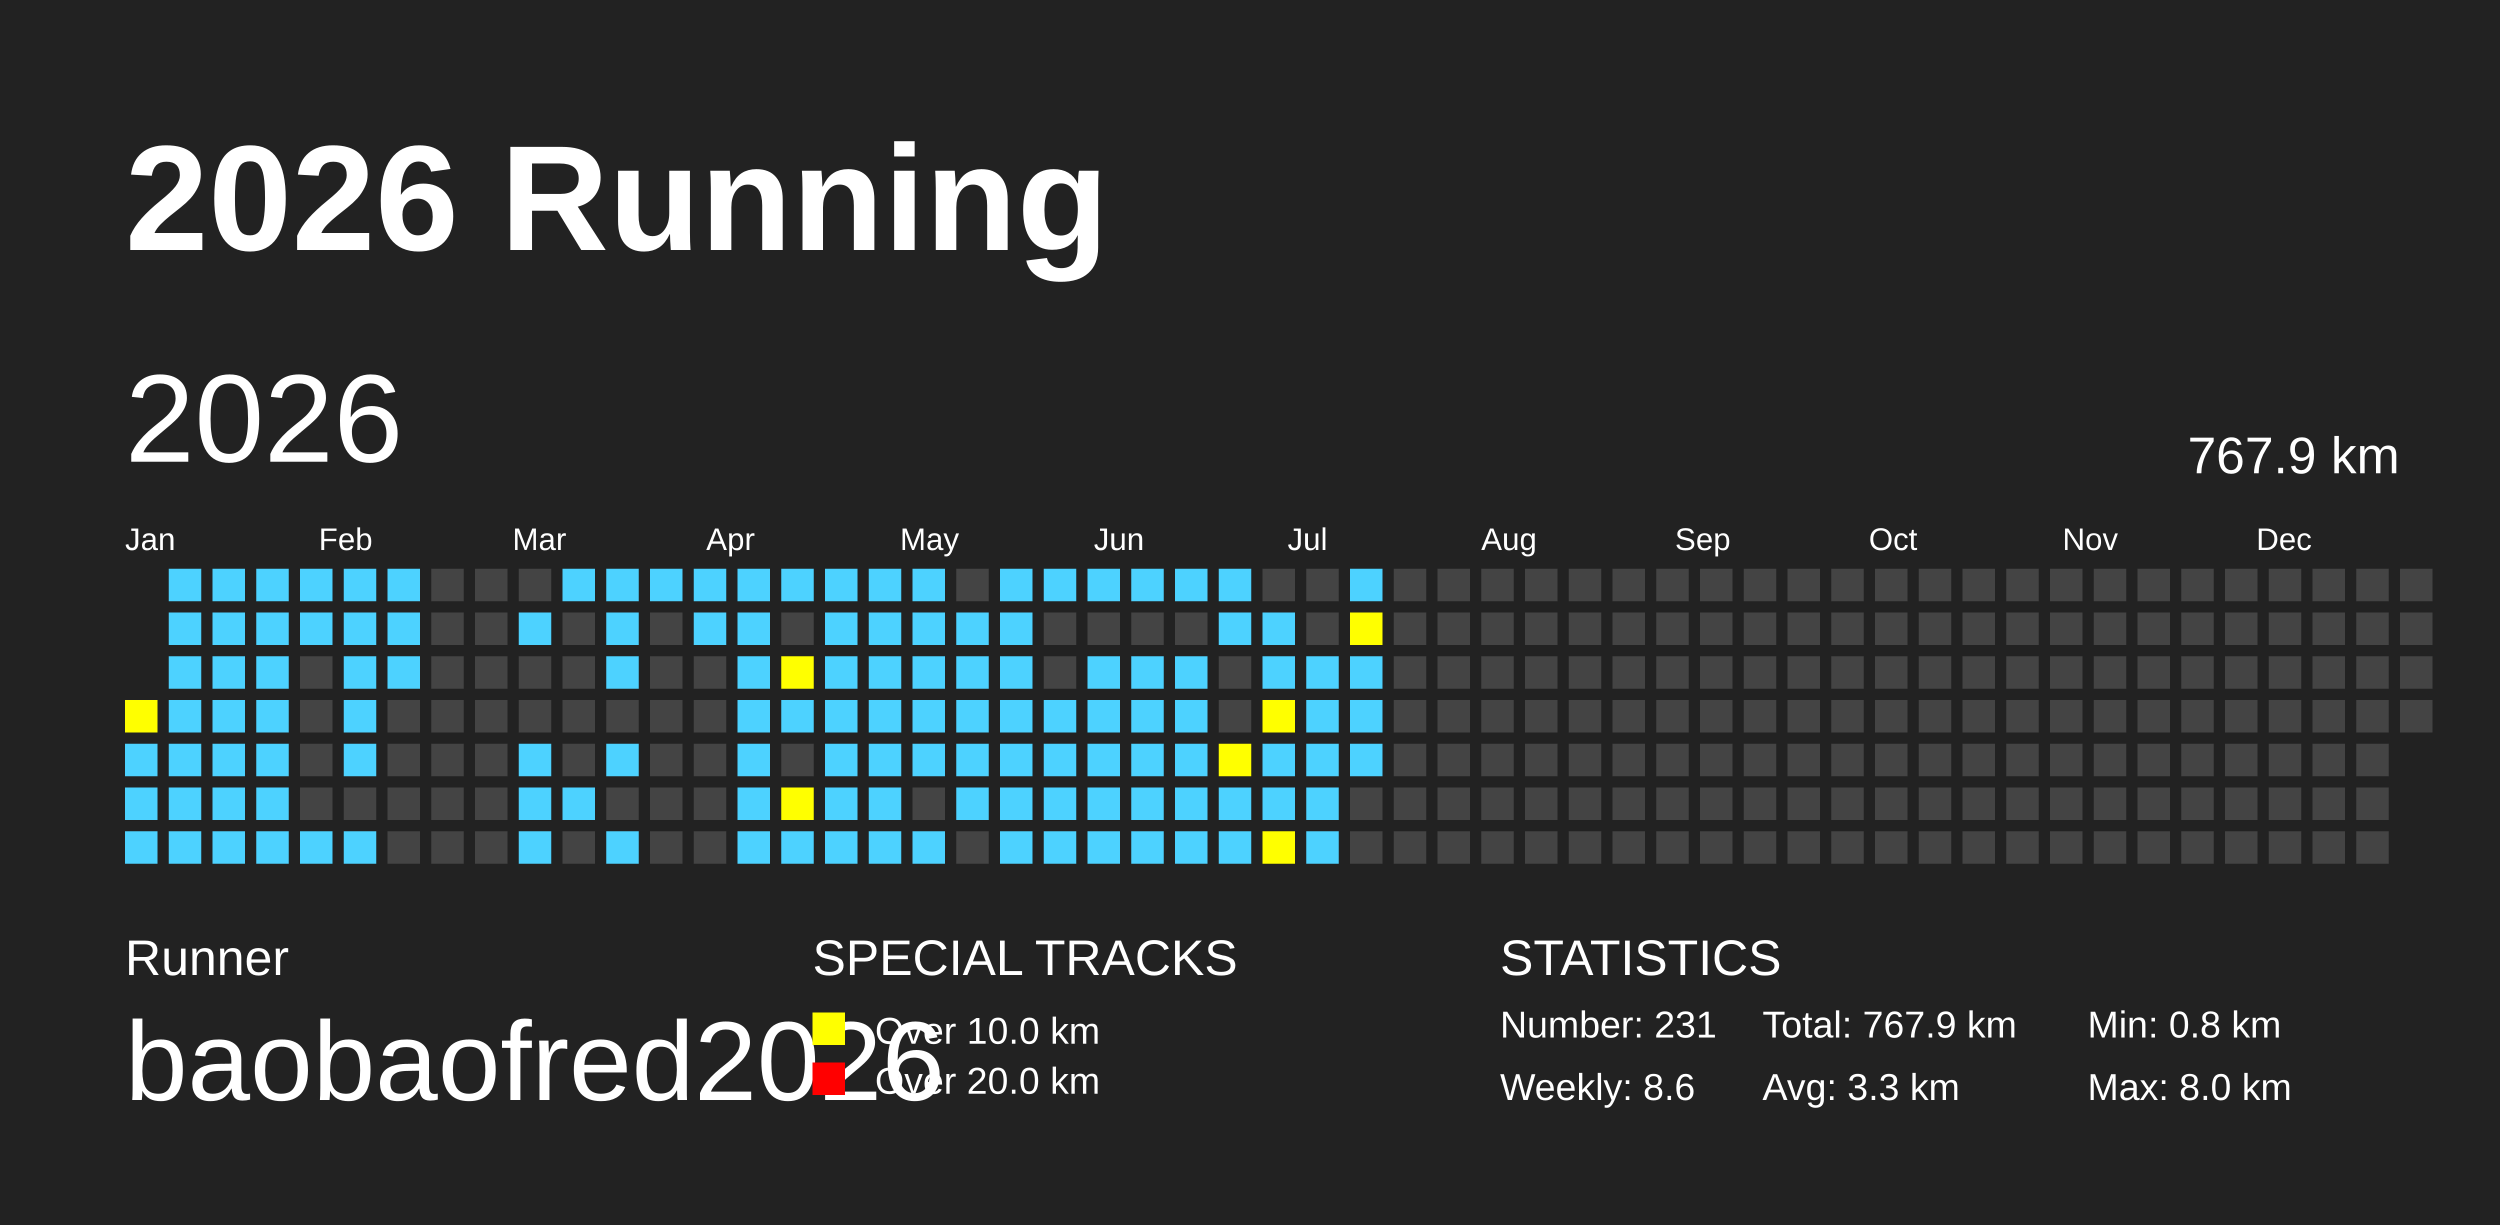
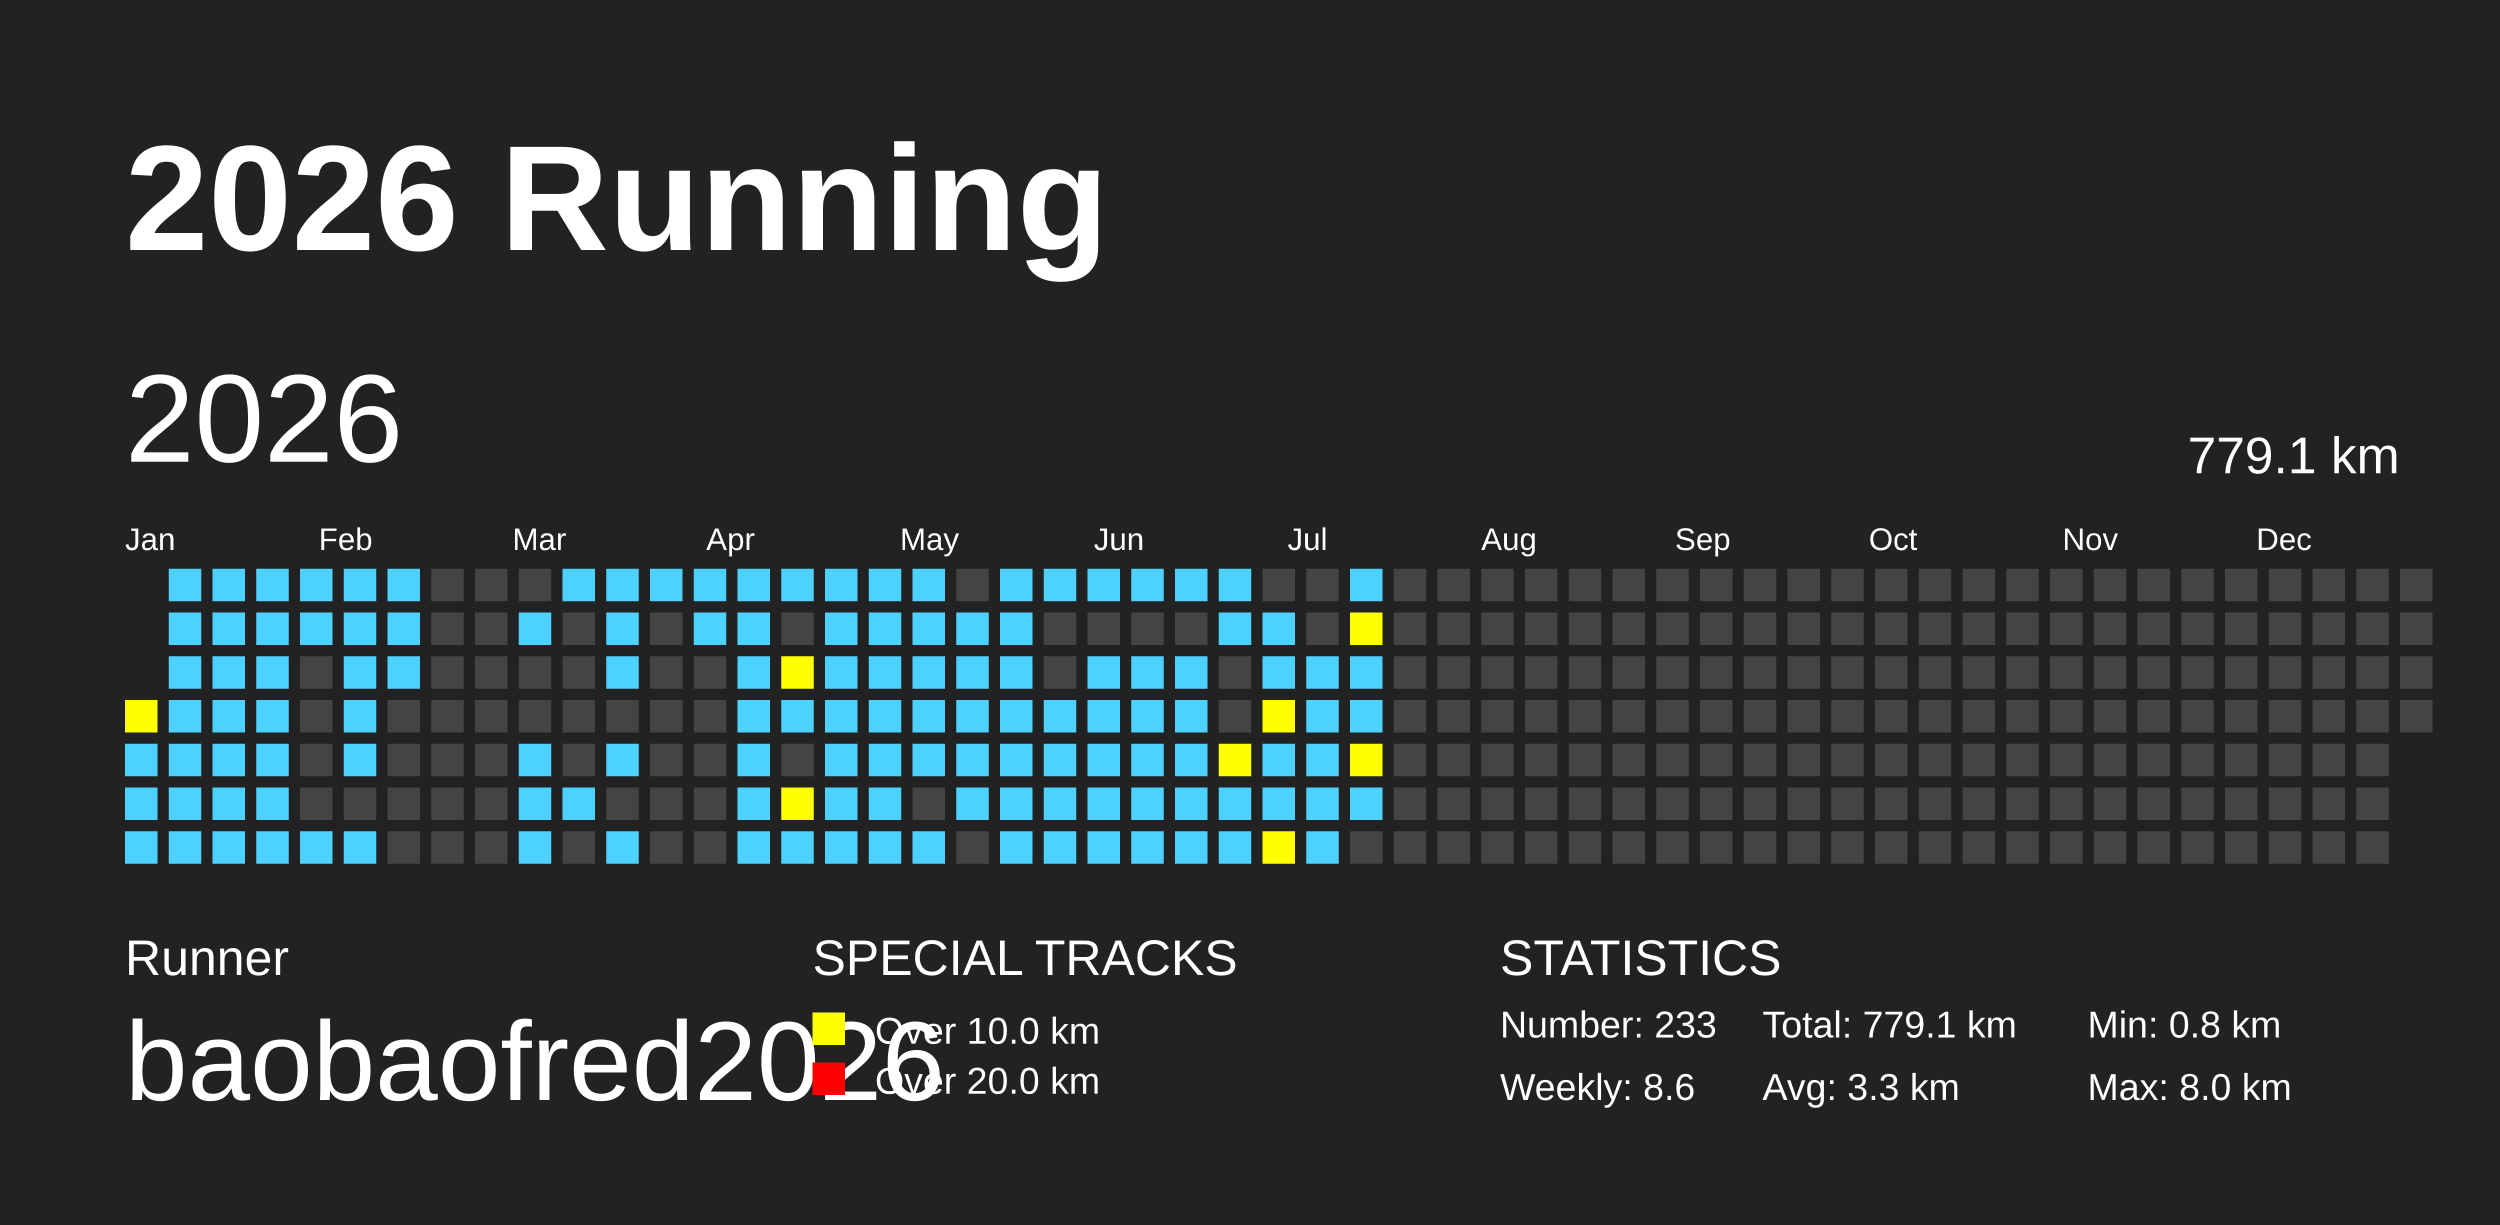
<svg xmlns="http://www.w3.org/2000/svg" baseProfile="full" height="98mm" version="1.1" viewBox="0,0,200,98" width="200mm">
  <defs />
  <rect fill="#222222" height="98" width="200" x="0" y="0" />
  <text fill="#FFFFFF" style="font-size:12px; font-family:Arial; font-weight:bold;" x="10" y="20">2026 Running</text>
  <text fill="#FFFFFF" style="font-size:4px; font-family:Arial" x="10" y="78">Runner</text>
  <text fill="#FFFFFF" style="font-size:9px; font-family:Arial" x="10" y="88">baobaofred2026</text>
  <text fill="#FFFFFF" style="font-size:4px; font-family:Arial" x="65" y="78">SPECIAL TRACKS</text>
  <rect fill="yellow" height="2.6" width="2.6" x="65" y="81" />
  <text fill="#FFFFFF" style="font-size:3px; font-family:Arial" x="70" y="83.5">Over 10.0 km</text>
  <rect fill="red" height="2.6" width="2.6" x="65" y="85" />
  <text fill="#FFFFFF" style="font-size:3px; font-family:Arial" x="70" y="87.5">Over 20.0 km</text>
  <text fill="#FFFFFF" style="font-size:4px; font-family:Arial" x="120" y="78">STATISTICS</text>
-   <text fill="#FFFFFF" style="font-size:3px; font-family:Arial" x="120" y="83">Number: 231</text>
+   <text fill="#FFFFFF" style="font-size:3px; font-family:Arial" x="120" y="83">Number: 233</text>
  <text fill="#FFFFFF" style="font-size:3px; font-family:Arial" x="120" y="88">Weekly: 8.6</text>
-   <text fill="#FFFFFF" style="font-size:3px; font-family:Arial" x="141" y="83">Total: 767.9 km</text>
+   <text fill="#FFFFFF" style="font-size:3px; font-family:Arial" x="141" y="83">Total: 779.1 km</text>
  <text fill="#FFFFFF" style="font-size:3px; font-family:Arial" x="141" y="88">Avg: 3.3 km</text>
  <text fill="#FFFFFF" style="font-size:3px; font-family:Arial" x="167" y="83">Min: 0.8 km</text>
  <text fill="#FFFFFF" style="font-size:3px; font-family:Arial" x="167" y="88">Max: 8.0 km</text>
  <text dominant-baseline="hanging" fill="#FFFFFF" style="font-size:10.0px; font-family:Arial;" x="10" y="30">2026</text>
-   <text dominant-baseline="hanging" fill="#FFFFFF" style="font-size:4.125px; font-family:Arial;" x="175" y="35">767.9 km</text>
+   <text dominant-baseline="hanging" fill="#FFFFFF" style="font-size:4.125px; font-family:Arial;" x="175" y="35">779.1 km</text>
  <text fill="#FFFFFF" style="font-size:2.5px; font-family:Arial" x="10.0" y="44">Jan</text>
  <text fill="#FFFFFF" style="font-size:2.5px; font-family:Arial" x="25.5" y="44">Feb</text>
  <text fill="#FFFFFF" style="font-size:2.5px; font-family:Arial" x="41.0" y="44">Mar</text>
  <text fill="#FFFFFF" style="font-size:2.5px; font-family:Arial" x="56.5" y="44">Apr</text>
  <text fill="#FFFFFF" style="font-size:2.5px; font-family:Arial" x="72.0" y="44">May</text>
  <text fill="#FFFFFF" style="font-size:2.5px; font-family:Arial" x="87.5" y="44">Jun</text>
  <text fill="#FFFFFF" style="font-size:2.5px; font-family:Arial" x="103.0" y="44">Jul</text>
  <text fill="#FFFFFF" style="font-size:2.5px; font-family:Arial" x="118.5" y="44">Aug</text>
  <text fill="#FFFFFF" style="font-size:2.5px; font-family:Arial" x="134.0" y="44">Sep</text>
  <text fill="#FFFFFF" style="font-size:2.5px; font-family:Arial" x="149.5" y="44">Oct</text>
  <text fill="#FFFFFF" style="font-size:2.5px; font-family:Arial" x="165.0" y="44">Nov</text>
  <text fill="#FFFFFF" style="font-size:2.5px; font-family:Arial" x="180.5" y="44">Dec</text>
  <rect fill="yellow" height="2.6" width="2.6" x="10.0" y="56.0" />
  <rect fill="#4DD2FF" height="2.6" width="2.6" x="10.0" y="59.5" />
  <rect fill="#4DD2FF" height="2.6" width="2.6" x="10.0" y="63.0" />
  <rect fill="#4DD2FF" height="2.6" width="2.6" x="10.0" y="66.5" />
  <rect fill="#4DD2FF" height="2.6" width="2.6" x="13.5" y="45.5" />
  <rect fill="#4DD2FF" height="2.6" width="2.6" x="13.5" y="49.0" />
  <rect fill="#4DD2FF" height="2.6" width="2.6" x="13.5" y="52.5" />
  <rect fill="#4DD2FF" height="2.6" width="2.6" x="13.5" y="56.0" />
  <rect fill="#4DD2FF" height="2.6" width="2.6" x="13.5" y="59.5" />
  <rect fill="#4DD2FF" height="2.6" width="2.6" x="13.5" y="63.0" />
  <rect fill="#4DD2FF" height="2.6" width="2.6" x="13.5" y="66.5" />
  <rect fill="#4DD2FF" height="2.6" width="2.6" x="17.0" y="45.5" />
  <rect fill="#4DD2FF" height="2.6" width="2.6" x="17.0" y="49.0" />
  <rect fill="#4DD2FF" height="2.6" width="2.6" x="17.0" y="52.5" />
  <rect fill="#4DD2FF" height="2.6" width="2.6" x="17.0" y="56.0" />
  <rect fill="#4DD2FF" height="2.6" width="2.6" x="17.0" y="59.5" />
  <rect fill="#4DD2FF" height="2.6" width="2.6" x="17.0" y="63.0" />
  <rect fill="#4DD2FF" height="2.6" width="2.6" x="17.0" y="66.5" />
  <rect fill="#4DD2FF" height="2.6" width="2.6" x="20.5" y="45.5" />
  <rect fill="#4DD2FF" height="2.6" width="2.6" x="20.5" y="49.0" />
  <rect fill="#4DD2FF" height="2.6" width="2.6" x="20.5" y="52.5" />
  <rect fill="#4DD2FF" height="2.6" width="2.6" x="20.5" y="56.0" />
  <rect fill="#4DD2FF" height="2.6" width="2.6" x="20.5" y="59.5" />
  <rect fill="#4DD2FF" height="2.6" width="2.6" x="20.5" y="63.0" />
  <rect fill="#4DD2FF" height="2.6" width="2.6" x="20.5" y="66.5" />
  <rect fill="#4DD2FF" height="2.6" width="2.6" x="24.0" y="45.5" />
  <rect fill="#4DD2FF" height="2.6" width="2.6" x="24.0" y="49.0" />
  <rect fill="#444444" height="2.6" width="2.6" x="24.0" y="52.5" />
  <rect fill="#444444" height="2.6" width="2.6" x="24.0" y="56.0" />
  <rect fill="#444444" height="2.6" width="2.6" x="24.0" y="59.5" />
  <rect fill="#444444" height="2.6" width="2.6" x="24.0" y="63.0" />
  <rect fill="#4DD2FF" height="2.6" width="2.6" x="24.0" y="66.5" />
  <rect fill="#4DD2FF" height="2.6" width="2.6" x="27.5" y="45.5" />
  <rect fill="#4DD2FF" height="2.6" width="2.6" x="27.5" y="49.0" />
  <rect fill="#4DD2FF" height="2.6" width="2.6" x="27.5" y="52.5" />
  <rect fill="#4DD2FF" height="2.6" width="2.6" x="27.5" y="56.0" />
  <rect fill="#4DD2FF" height="2.6" width="2.6" x="27.5" y="59.5" />
  <rect fill="#444444" height="2.6" width="2.6" x="27.5" y="63.0" />
  <rect fill="#4DD2FF" height="2.6" width="2.6" x="27.5" y="66.5" />
  <rect fill="#4DD2FF" height="2.6" width="2.6" x="31.0" y="45.5" />
  <rect fill="#4DD2FF" height="2.6" width="2.6" x="31.0" y="49.0" />
  <rect fill="#4DD2FF" height="2.6" width="2.6" x="31.0" y="52.5" />
  <rect fill="#444444" height="2.6" width="2.6" x="31.0" y="56.0" />
  <rect fill="#444444" height="2.6" width="2.6" x="31.0" y="59.5" />
  <rect fill="#444444" height="2.6" width="2.6" x="31.0" y="63.0" />
  <rect fill="#444444" height="2.6" width="2.6" x="31.0" y="66.5" />
  <rect fill="#444444" height="2.6" width="2.6" x="34.5" y="45.5" />
  <rect fill="#444444" height="2.6" width="2.6" x="34.5" y="49.0" />
  <rect fill="#444444" height="2.6" width="2.6" x="34.5" y="52.5" />
  <rect fill="#444444" height="2.6" width="2.6" x="34.5" y="56.0" />
  <rect fill="#444444" height="2.6" width="2.6" x="34.5" y="59.5" />
  <rect fill="#444444" height="2.6" width="2.6" x="34.5" y="63.0" />
  <rect fill="#444444" height="2.6" width="2.6" x="34.5" y="66.5" />
  <rect fill="#444444" height="2.6" width="2.6" x="38.0" y="45.5" />
  <rect fill="#444444" height="2.6" width="2.6" x="38.0" y="49.0" />
  <rect fill="#444444" height="2.6" width="2.6" x="38.0" y="52.5" />
  <rect fill="#444444" height="2.6" width="2.6" x="38.0" y="56.0" />
  <rect fill="#444444" height="2.6" width="2.6" x="38.0" y="59.5" />
  <rect fill="#444444" height="2.6" width="2.6" x="38.0" y="63.0" />
  <rect fill="#444444" height="2.6" width="2.6" x="38.0" y="66.5" />
  <rect fill="#444444" height="2.6" width="2.6" x="41.5" y="45.5" />
  <rect fill="#4DD2FF" height="2.6" width="2.6" x="41.5" y="49.0" />
  <rect fill="#444444" height="2.6" width="2.6" x="41.5" y="52.5" />
  <rect fill="#444444" height="2.6" width="2.6" x="41.5" y="56.0" />
  <rect fill="#4DD2FF" height="2.6" width="2.6" x="41.5" y="59.5" />
  <rect fill="#4DD2FF" height="2.6" width="2.6" x="41.5" y="63.0" />
  <rect fill="#4DD2FF" height="2.6" width="2.6" x="41.5" y="66.5" />
  <rect fill="#4DD2FF" height="2.6" width="2.6" x="45.0" y="45.5" />
  <rect fill="#444444" height="2.6" width="2.6" x="45.0" y="49.0" />
  <rect fill="#444444" height="2.6" width="2.6" x="45.0" y="52.5" />
  <rect fill="#444444" height="2.6" width="2.6" x="45.0" y="56.0" />
  <rect fill="#444444" height="2.6" width="2.6" x="45.0" y="59.5" />
  <rect fill="#4DD2FF" height="2.6" width="2.6" x="45.0" y="63.0" />
  <rect fill="#444444" height="2.6" width="2.6" x="45.0" y="66.5" />
  <rect fill="#4DD2FF" height="2.6" width="2.6" x="48.5" y="45.5" />
  <rect fill="#4DD2FF" height="2.6" width="2.6" x="48.5" y="49.0" />
  <rect fill="#4DD2FF" height="2.6" width="2.6" x="48.5" y="52.5" />
  <rect fill="#444444" height="2.6" width="2.6" x="48.5" y="56.0" />
  <rect fill="#4DD2FF" height="2.6" width="2.6" x="48.5" y="59.5" />
  <rect fill="#444444" height="2.6" width="2.6" x="48.5" y="63.0" />
  <rect fill="#4DD2FF" height="2.6" width="2.6" x="48.5" y="66.5" />
  <rect fill="#4DD2FF" height="2.6" width="2.6" x="52.0" y="45.5" />
  <rect fill="#444444" height="2.6" width="2.6" x="52.0" y="49.0" />
  <rect fill="#444444" height="2.6" width="2.6" x="52.0" y="52.5" />
  <rect fill="#444444" height="2.6" width="2.6" x="52.0" y="56.0" />
  <rect fill="#444444" height="2.6" width="2.6" x="52.0" y="59.5" />
  <rect fill="#444444" height="2.6" width="2.6" x="52.0" y="63.0" />
  <rect fill="#444444" height="2.6" width="2.6" x="52.0" y="66.5" />
  <rect fill="#4DD2FF" height="2.6" width="2.6" x="55.5" y="45.5" />
  <rect fill="#4DD2FF" height="2.6" width="2.6" x="55.5" y="49.0" />
  <rect fill="#444444" height="2.6" width="2.6" x="55.5" y="52.5" />
  <rect fill="#444444" height="2.6" width="2.6" x="55.5" y="56.0" />
  <rect fill="#444444" height="2.6" width="2.6" x="55.5" y="59.5" />
  <rect fill="#444444" height="2.6" width="2.6" x="55.5" y="63.0" />
  <rect fill="#444444" height="2.6" width="2.6" x="55.5" y="66.5" />
  <rect fill="#4DD2FF" height="2.6" width="2.6" x="59.0" y="45.5" />
  <rect fill="#4DD2FF" height="2.6" width="2.6" x="59.0" y="49.0" />
  <rect fill="#4DD2FF" height="2.6" width="2.6" x="59.0" y="52.5" />
  <rect fill="#4DD2FF" height="2.6" width="2.6" x="59.0" y="56.0" />
  <rect fill="#4DD2FF" height="2.6" width="2.6" x="59.0" y="59.5" />
  <rect fill="#4DD2FF" height="2.6" width="2.6" x="59.0" y="63.0" />
  <rect fill="#4DD2FF" height="2.6" width="2.6" x="59.0" y="66.5" />
  <rect fill="#4DD2FF" height="2.6" width="2.6" x="62.5" y="45.5" />
  <rect fill="#444444" height="2.6" width="2.6" x="62.5" y="49.0" />
  <rect fill="yellow" height="2.6" width="2.6" x="62.5" y="52.5" />
  <rect fill="#4DD2FF" height="2.6" width="2.6" x="62.5" y="56.0" />
  <rect fill="#444444" height="2.6" width="2.6" x="62.5" y="59.5" />
  <rect fill="yellow" height="2.6" width="2.6" x="62.5" y="63.0" />
  <rect fill="#4DD2FF" height="2.6" width="2.6" x="62.5" y="66.5" />
  <rect fill="#4DD2FF" height="2.6" width="2.6" x="66.0" y="45.5" />
  <rect fill="#4DD2FF" height="2.6" width="2.6" x="66.0" y="49.0" />
  <rect fill="#4DD2FF" height="2.6" width="2.6" x="66.0" y="52.5" />
  <rect fill="#4DD2FF" height="2.6" width="2.6" x="66.0" y="56.0" />
  <rect fill="#4DD2FF" height="2.6" width="2.6" x="66.0" y="59.5" />
  <rect fill="#4DD2FF" height="2.6" width="2.6" x="66.0" y="63.0" />
  <rect fill="#4DD2FF" height="2.6" width="2.6" x="66.0" y="66.5" />
  <rect fill="#4DD2FF" height="2.6" width="2.6" x="69.5" y="45.5" />
  <rect fill="#4DD2FF" height="2.6" width="2.6" x="69.5" y="49.0" />
  <rect fill="#4DD2FF" height="2.6" width="2.6" x="69.5" y="52.5" />
  <rect fill="#4DD2FF" height="2.6" width="2.6" x="69.5" y="56.0" />
  <rect fill="#4DD2FF" height="2.6" width="2.6" x="69.5" y="59.5" />
  <rect fill="#4DD2FF" height="2.6" width="2.6" x="69.5" y="63.0" />
  <rect fill="#4DD2FF" height="2.6" width="2.6" x="69.5" y="66.5" />
  <rect fill="#4DD2FF" height="2.6" width="2.6" x="73.0" y="45.5" />
  <rect fill="#4DD2FF" height="2.6" width="2.6" x="73.0" y="49.0" />
  <rect fill="#4DD2FF" height="2.6" width="2.6" x="73.0" y="52.5" />
  <rect fill="#4DD2FF" height="2.6" width="2.6" x="73.0" y="56.0" />
  <rect fill="#4DD2FF" height="2.6" width="2.6" x="73.0" y="59.5" />
  <rect fill="#444444" height="2.6" width="2.6" x="73.0" y="63.0" />
  <rect fill="#4DD2FF" height="2.6" width="2.6" x="73.0" y="66.5" />
  <rect fill="#444444" height="2.6" width="2.6" x="76.5" y="45.5" />
  <rect fill="#4DD2FF" height="2.6" width="2.6" x="76.5" y="49.0" />
  <rect fill="#4DD2FF" height="2.6" width="2.6" x="76.5" y="52.5" />
  <rect fill="#4DD2FF" height="2.6" width="2.6" x="76.5" y="56.0" />
  <rect fill="#4DD2FF" height="2.6" width="2.6" x="76.5" y="59.5" />
  <rect fill="#4DD2FF" height="2.6" width="2.6" x="76.5" y="63.0" />
  <rect fill="#444444" height="2.6" width="2.6" x="76.5" y="66.5" />
  <rect fill="#4DD2FF" height="2.6" width="2.6" x="80.0" y="45.5" />
  <rect fill="#4DD2FF" height="2.6" width="2.6" x="80.0" y="49.0" />
  <rect fill="#4DD2FF" height="2.6" width="2.6" x="80.0" y="52.5" />
  <rect fill="#4DD2FF" height="2.6" width="2.6" x="80.0" y="56.0" />
  <rect fill="#4DD2FF" height="2.6" width="2.6" x="80.0" y="59.5" />
  <rect fill="#4DD2FF" height="2.6" width="2.6" x="80.0" y="63.0" />
  <rect fill="#4DD2FF" height="2.6" width="2.6" x="80.0" y="66.5" />
  <rect fill="#4DD2FF" height="2.6" width="2.6" x="83.5" y="45.5" />
  <rect fill="#444444" height="2.6" width="2.6" x="83.5" y="49.0" />
  <rect fill="#444444" height="2.6" width="2.6" x="83.5" y="52.5" />
  <rect fill="#4DD2FF" height="2.6" width="2.6" x="83.5" y="56.0" />
  <rect fill="#4DD2FF" height="2.6" width="2.6" x="83.5" y="59.5" />
  <rect fill="#4DD2FF" height="2.6" width="2.6" x="83.5" y="63.0" />
  <rect fill="#4DD2FF" height="2.6" width="2.6" x="83.5" y="66.5" />
  <rect fill="#4DD2FF" height="2.6" width="2.6" x="87.0" y="45.5" />
  <rect fill="#444444" height="2.6" width="2.6" x="87.0" y="49.0" />
  <rect fill="#4DD2FF" height="2.6" width="2.6" x="87.0" y="52.5" />
  <rect fill="#4DD2FF" height="2.6" width="2.6" x="87.0" y="56.0" />
  <rect fill="#4DD2FF" height="2.6" width="2.6" x="87.0" y="59.5" />
  <rect fill="#4DD2FF" height="2.6" width="2.6" x="87.0" y="63.0" />
  <rect fill="#4DD2FF" height="2.6" width="2.6" x="87.0" y="66.5" />
  <rect fill="#4DD2FF" height="2.6" width="2.6" x="90.5" y="45.5" />
  <rect fill="#444444" height="2.6" width="2.6" x="90.5" y="49.0" />
  <rect fill="#4DD2FF" height="2.6" width="2.6" x="90.5" y="52.5" />
  <rect fill="#4DD2FF" height="2.6" width="2.6" x="90.5" y="56.0" />
  <rect fill="#4DD2FF" height="2.6" width="2.6" x="90.5" y="59.5" />
  <rect fill="#4DD2FF" height="2.6" width="2.6" x="90.5" y="63.0" />
  <rect fill="#4DD2FF" height="2.6" width="2.6" x="90.5" y="66.5" />
  <rect fill="#4DD2FF" height="2.6" width="2.6" x="94.0" y="45.5" />
  <rect fill="#444444" height="2.6" width="2.6" x="94.0" y="49.0" />
  <rect fill="#4DD2FF" height="2.6" width="2.6" x="94.0" y="52.5" />
  <rect fill="#4DD2FF" height="2.6" width="2.6" x="94.0" y="56.0" />
  <rect fill="#4DD2FF" height="2.6" width="2.6" x="94.0" y="59.5" />
  <rect fill="#4DD2FF" height="2.6" width="2.6" x="94.0" y="63.0" />
  <rect fill="#4DD2FF" height="2.6" width="2.6" x="94.0" y="66.5" />
  <rect fill="#4DD2FF" height="2.6" width="2.6" x="97.5" y="45.5" />
  <rect fill="#4DD2FF" height="2.6" width="2.6" x="97.5" y="49.0" />
  <rect fill="#444444" height="2.6" width="2.6" x="97.5" y="52.5" />
  <rect fill="#444444" height="2.6" width="2.6" x="97.5" y="56.0" />
  <rect fill="yellow" height="2.6" width="2.6" x="97.5" y="59.5" />
  <rect fill="#4DD2FF" height="2.6" width="2.6" x="97.5" y="63.0" />
  <rect fill="#4DD2FF" height="2.6" width="2.6" x="97.5" y="66.5" />
  <rect fill="#444444" height="2.6" width="2.6" x="101.0" y="45.5" />
  <rect fill="#4DD2FF" height="2.6" width="2.6" x="101.0" y="49.0" />
  <rect fill="#4DD2FF" height="2.6" width="2.6" x="101.0" y="52.5" />
  <rect fill="yellow" height="2.6" width="2.6" x="101.0" y="56.0" />
  <rect fill="#4DD2FF" height="2.6" width="2.6" x="101.0" y="59.5" />
  <rect fill="#4DD2FF" height="2.6" width="2.6" x="101.0" y="63.0" />
  <rect fill="yellow" height="2.6" width="2.6" x="101.0" y="66.5" />
  <rect fill="#444444" height="2.6" width="2.6" x="104.5" y="45.5" />
  <rect fill="#444444" height="2.6" width="2.6" x="104.5" y="49.0" />
  <rect fill="#4DD2FF" height="2.6" width="2.6" x="104.5" y="52.5" />
  <rect fill="#4DD2FF" height="2.6" width="2.6" x="104.5" y="56.0" />
  <rect fill="#4DD2FF" height="2.6" width="2.6" x="104.5" y="59.5" />
  <rect fill="#4DD2FF" height="2.6" width="2.6" x="104.5" y="63.0" />
  <rect fill="#4DD2FF" height="2.6" width="2.6" x="104.5" y="66.5" />
  <rect fill="#4DD2FF" height="2.6" width="2.6" x="108.0" y="45.5" />
  <rect fill="yellow" height="2.6" width="2.6" x="108.0" y="49.0" />
  <rect fill="#4DD2FF" height="2.6" width="2.6" x="108.0" y="52.5" />
  <rect fill="#4DD2FF" height="2.6" width="2.6" x="108.0" y="56.0" />
-   <rect fill="#4DD2FF" height="2.6" width="2.6" x="108.0" y="59.5" />
-   <rect fill="#444444" height="2.6" width="2.6" x="108.0" y="63.0" />
+   <rect fill="yellow" height="2.6" width="2.6" x="108.0" y="59.5" />
+   <rect fill="#4DD2FF" height="2.6" width="2.6" x="108.0" y="63.0" />
  <rect fill="#444444" height="2.6" width="2.6" x="108.0" y="66.5" />
  <rect fill="#444444" height="2.6" width="2.6" x="111.5" y="45.5" />
  <rect fill="#444444" height="2.6" width="2.6" x="111.5" y="49.0" />
  <rect fill="#444444" height="2.6" width="2.6" x="111.5" y="52.5" />
  <rect fill="#444444" height="2.6" width="2.6" x="111.5" y="56.0" />
  <rect fill="#444444" height="2.6" width="2.6" x="111.5" y="59.5" />
  <rect fill="#444444" height="2.6" width="2.6" x="111.5" y="63.0" />
  <rect fill="#444444" height="2.6" width="2.6" x="111.5" y="66.5" />
  <rect fill="#444444" height="2.6" width="2.6" x="115.0" y="45.5" />
  <rect fill="#444444" height="2.6" width="2.6" x="115.0" y="49.0" />
  <rect fill="#444444" height="2.6" width="2.6" x="115.0" y="52.5" />
  <rect fill="#444444" height="2.6" width="2.6" x="115.0" y="56.0" />
  <rect fill="#444444" height="2.6" width="2.6" x="115.0" y="59.5" />
  <rect fill="#444444" height="2.6" width="2.6" x="115.0" y="63.0" />
  <rect fill="#444444" height="2.6" width="2.6" x="115.0" y="66.5" />
  <rect fill="#444444" height="2.6" width="2.6" x="118.5" y="45.5" />
  <rect fill="#444444" height="2.6" width="2.6" x="118.5" y="49.0" />
  <rect fill="#444444" height="2.6" width="2.6" x="118.5" y="52.5" />
  <rect fill="#444444" height="2.6" width="2.6" x="118.5" y="56.0" />
  <rect fill="#444444" height="2.6" width="2.6" x="118.5" y="59.5" />
  <rect fill="#444444" height="2.6" width="2.6" x="118.5" y="63.0" />
  <rect fill="#444444" height="2.6" width="2.6" x="118.5" y="66.5" />
  <rect fill="#444444" height="2.6" width="2.6" x="122.0" y="45.5" />
  <rect fill="#444444" height="2.6" width="2.6" x="122.0" y="49.0" />
  <rect fill="#444444" height="2.6" width="2.6" x="122.0" y="52.5" />
  <rect fill="#444444" height="2.6" width="2.6" x="122.0" y="56.0" />
  <rect fill="#444444" height="2.6" width="2.6" x="122.0" y="59.5" />
  <rect fill="#444444" height="2.6" width="2.6" x="122.0" y="63.0" />
  <rect fill="#444444" height="2.6" width="2.6" x="122.0" y="66.5" />
  <rect fill="#444444" height="2.6" width="2.6" x="125.5" y="45.5" />
  <rect fill="#444444" height="2.6" width="2.6" x="125.5" y="49.0" />
  <rect fill="#444444" height="2.6" width="2.6" x="125.5" y="52.5" />
  <rect fill="#444444" height="2.6" width="2.6" x="125.5" y="56.0" />
  <rect fill="#444444" height="2.6" width="2.6" x="125.5" y="59.5" />
  <rect fill="#444444" height="2.6" width="2.6" x="125.5" y="63.0" />
  <rect fill="#444444" height="2.6" width="2.6" x="125.5" y="66.5" />
  <rect fill="#444444" height="2.6" width="2.6" x="129.0" y="45.5" />
  <rect fill="#444444" height="2.6" width="2.6" x="129.0" y="49.0" />
  <rect fill="#444444" height="2.6" width="2.6" x="129.0" y="52.5" />
  <rect fill="#444444" height="2.6" width="2.6" x="129.0" y="56.0" />
  <rect fill="#444444" height="2.6" width="2.6" x="129.0" y="59.5" />
  <rect fill="#444444" height="2.6" width="2.6" x="129.0" y="63.0" />
  <rect fill="#444444" height="2.6" width="2.6" x="129.0" y="66.5" />
  <rect fill="#444444" height="2.6" width="2.6" x="132.5" y="45.5" />
  <rect fill="#444444" height="2.6" width="2.6" x="132.5" y="49.0" />
  <rect fill="#444444" height="2.6" width="2.6" x="132.5" y="52.5" />
  <rect fill="#444444" height="2.6" width="2.6" x="132.5" y="56.0" />
  <rect fill="#444444" height="2.6" width="2.6" x="132.5" y="59.5" />
  <rect fill="#444444" height="2.6" width="2.6" x="132.5" y="63.0" />
  <rect fill="#444444" height="2.6" width="2.6" x="132.5" y="66.5" />
  <rect fill="#444444" height="2.6" width="2.6" x="136.0" y="45.5" />
  <rect fill="#444444" height="2.6" width="2.6" x="136.0" y="49.0" />
  <rect fill="#444444" height="2.6" width="2.6" x="136.0" y="52.5" />
  <rect fill="#444444" height="2.6" width="2.6" x="136.0" y="56.0" />
  <rect fill="#444444" height="2.6" width="2.6" x="136.0" y="59.5" />
  <rect fill="#444444" height="2.6" width="2.6" x="136.0" y="63.0" />
  <rect fill="#444444" height="2.6" width="2.6" x="136.0" y="66.5" />
  <rect fill="#444444" height="2.6" width="2.6" x="139.5" y="45.5" />
  <rect fill="#444444" height="2.6" width="2.6" x="139.5" y="49.0" />
  <rect fill="#444444" height="2.6" width="2.6" x="139.5" y="52.5" />
  <rect fill="#444444" height="2.6" width="2.6" x="139.5" y="56.0" />
  <rect fill="#444444" height="2.6" width="2.6" x="139.5" y="59.5" />
  <rect fill="#444444" height="2.6" width="2.6" x="139.5" y="63.0" />
  <rect fill="#444444" height="2.6" width="2.6" x="139.5" y="66.5" />
  <rect fill="#444444" height="2.6" width="2.6" x="143.0" y="45.5" />
  <rect fill="#444444" height="2.6" width="2.6" x="143.0" y="49.0" />
  <rect fill="#444444" height="2.6" width="2.6" x="143.0" y="52.5" />
  <rect fill="#444444" height="2.6" width="2.6" x="143.0" y="56.0" />
  <rect fill="#444444" height="2.6" width="2.6" x="143.0" y="59.5" />
  <rect fill="#444444" height="2.6" width="2.6" x="143.0" y="63.0" />
  <rect fill="#444444" height="2.6" width="2.6" x="143.0" y="66.5" />
  <rect fill="#444444" height="2.6" width="2.6" x="146.5" y="45.5" />
  <rect fill="#444444" height="2.6" width="2.6" x="146.5" y="49.0" />
  <rect fill="#444444" height="2.6" width="2.6" x="146.5" y="52.5" />
  <rect fill="#444444" height="2.6" width="2.6" x="146.5" y="56.0" />
  <rect fill="#444444" height="2.6" width="2.6" x="146.5" y="59.5" />
  <rect fill="#444444" height="2.6" width="2.6" x="146.5" y="63.0" />
  <rect fill="#444444" height="2.6" width="2.6" x="146.5" y="66.5" />
  <rect fill="#444444" height="2.6" width="2.6" x="150.0" y="45.5" />
  <rect fill="#444444" height="2.6" width="2.6" x="150.0" y="49.0" />
  <rect fill="#444444" height="2.6" width="2.6" x="150.0" y="52.5" />
  <rect fill="#444444" height="2.6" width="2.6" x="150.0" y="56.0" />
  <rect fill="#444444" height="2.6" width="2.6" x="150.0" y="59.5" />
  <rect fill="#444444" height="2.6" width="2.6" x="150.0" y="63.0" />
  <rect fill="#444444" height="2.6" width="2.6" x="150.0" y="66.5" />
  <rect fill="#444444" height="2.6" width="2.6" x="153.5" y="45.5" />
  <rect fill="#444444" height="2.6" width="2.6" x="153.5" y="49.0" />
  <rect fill="#444444" height="2.6" width="2.6" x="153.5" y="52.5" />
  <rect fill="#444444" height="2.6" width="2.6" x="153.5" y="56.0" />
  <rect fill="#444444" height="2.6" width="2.6" x="153.5" y="59.5" />
  <rect fill="#444444" height="2.6" width="2.6" x="153.5" y="63.0" />
  <rect fill="#444444" height="2.6" width="2.6" x="153.5" y="66.5" />
  <rect fill="#444444" height="2.6" width="2.6" x="157.0" y="45.5" />
  <rect fill="#444444" height="2.6" width="2.6" x="157.0" y="49.0" />
  <rect fill="#444444" height="2.6" width="2.6" x="157.0" y="52.5" />
  <rect fill="#444444" height="2.6" width="2.6" x="157.0" y="56.0" />
  <rect fill="#444444" height="2.6" width="2.6" x="157.0" y="59.5" />
  <rect fill="#444444" height="2.6" width="2.6" x="157.0" y="63.0" />
  <rect fill="#444444" height="2.6" width="2.6" x="157.0" y="66.5" />
  <rect fill="#444444" height="2.6" width="2.6" x="160.5" y="45.5" />
  <rect fill="#444444" height="2.6" width="2.6" x="160.5" y="49.0" />
  <rect fill="#444444" height="2.6" width="2.6" x="160.5" y="52.5" />
  <rect fill="#444444" height="2.6" width="2.6" x="160.5" y="56.0" />
  <rect fill="#444444" height="2.6" width="2.6" x="160.5" y="59.5" />
  <rect fill="#444444" height="2.6" width="2.6" x="160.5" y="63.0" />
  <rect fill="#444444" height="2.6" width="2.6" x="160.5" y="66.5" />
  <rect fill="#444444" height="2.6" width="2.6" x="164.0" y="45.5" />
  <rect fill="#444444" height="2.6" width="2.6" x="164.0" y="49.0" />
  <rect fill="#444444" height="2.6" width="2.6" x="164.0" y="52.5" />
  <rect fill="#444444" height="2.6" width="2.6" x="164.0" y="56.0" />
  <rect fill="#444444" height="2.6" width="2.6" x="164.0" y="59.5" />
  <rect fill="#444444" height="2.6" width="2.6" x="164.0" y="63.0" />
  <rect fill="#444444" height="2.6" width="2.6" x="164.0" y="66.5" />
  <rect fill="#444444" height="2.6" width="2.6" x="167.5" y="45.5" />
  <rect fill="#444444" height="2.6" width="2.6" x="167.5" y="49.0" />
  <rect fill="#444444" height="2.6" width="2.6" x="167.5" y="52.5" />
  <rect fill="#444444" height="2.6" width="2.6" x="167.5" y="56.0" />
  <rect fill="#444444" height="2.6" width="2.6" x="167.5" y="59.5" />
  <rect fill="#444444" height="2.6" width="2.6" x="167.5" y="63.0" />
  <rect fill="#444444" height="2.6" width="2.6" x="167.5" y="66.5" />
  <rect fill="#444444" height="2.6" width="2.6" x="171.0" y="45.5" />
  <rect fill="#444444" height="2.6" width="2.6" x="171.0" y="49.0" />
  <rect fill="#444444" height="2.6" width="2.6" x="171.0" y="52.5" />
  <rect fill="#444444" height="2.6" width="2.6" x="171.0" y="56.0" />
  <rect fill="#444444" height="2.6" width="2.6" x="171.0" y="59.5" />
  <rect fill="#444444" height="2.6" width="2.6" x="171.0" y="63.0" />
  <rect fill="#444444" height="2.6" width="2.6" x="171.0" y="66.5" />
  <rect fill="#444444" height="2.6" width="2.6" x="174.5" y="45.5" />
  <rect fill="#444444" height="2.6" width="2.6" x="174.5" y="49.0" />
  <rect fill="#444444" height="2.6" width="2.6" x="174.5" y="52.5" />
  <rect fill="#444444" height="2.6" width="2.6" x="174.5" y="56.0" />
  <rect fill="#444444" height="2.6" width="2.6" x="174.5" y="59.5" />
  <rect fill="#444444" height="2.6" width="2.6" x="174.5" y="63.0" />
  <rect fill="#444444" height="2.6" width="2.6" x="174.5" y="66.5" />
  <rect fill="#444444" height="2.6" width="2.6" x="178.0" y="45.5" />
  <rect fill="#444444" height="2.6" width="2.6" x="178.0" y="49.0" />
  <rect fill="#444444" height="2.6" width="2.6" x="178.0" y="52.5" />
  <rect fill="#444444" height="2.6" width="2.6" x="178.0" y="56.0" />
  <rect fill="#444444" height="2.6" width="2.6" x="178.0" y="59.5" />
  <rect fill="#444444" height="2.6" width="2.6" x="178.0" y="63.0" />
  <rect fill="#444444" height="2.6" width="2.6" x="178.0" y="66.5" />
  <rect fill="#444444" height="2.6" width="2.6" x="181.5" y="45.5" />
  <rect fill="#444444" height="2.6" width="2.6" x="181.5" y="49.0" />
  <rect fill="#444444" height="2.6" width="2.6" x="181.5" y="52.5" />
  <rect fill="#444444" height="2.6" width="2.6" x="181.5" y="56.0" />
  <rect fill="#444444" height="2.6" width="2.6" x="181.5" y="59.5" />
  <rect fill="#444444" height="2.6" width="2.6" x="181.5" y="63.0" />
  <rect fill="#444444" height="2.6" width="2.6" x="181.5" y="66.5" />
  <rect fill="#444444" height="2.6" width="2.6" x="185.0" y="45.5" />
  <rect fill="#444444" height="2.6" width="2.6" x="185.0" y="49.0" />
  <rect fill="#444444" height="2.6" width="2.6" x="185.0" y="52.5" />
  <rect fill="#444444" height="2.6" width="2.6" x="185.0" y="56.0" />
  <rect fill="#444444" height="2.6" width="2.6" x="185.0" y="59.5" />
  <rect fill="#444444" height="2.6" width="2.6" x="185.0" y="63.0" />
  <rect fill="#444444" height="2.6" width="2.6" x="185.0" y="66.5" />
  <rect fill="#444444" height="2.6" width="2.6" x="188.5" y="45.5" />
  <rect fill="#444444" height="2.6" width="2.6" x="188.5" y="49.0" />
  <rect fill="#444444" height="2.6" width="2.6" x="188.5" y="52.5" />
  <rect fill="#444444" height="2.6" width="2.6" x="188.5" y="56.0" />
  <rect fill="#444444" height="2.6" width="2.6" x="188.5" y="59.5" />
  <rect fill="#444444" height="2.6" width="2.6" x="188.5" y="63.0" />
  <rect fill="#444444" height="2.6" width="2.6" x="188.5" y="66.5" />
  <rect fill="#444444" height="2.6" width="2.6" x="192.0" y="45.5" />
  <rect fill="#444444" height="2.6" width="2.6" x="192.0" y="49.0" />
  <rect fill="#444444" height="2.6" width="2.6" x="192.0" y="52.5" />
  <rect fill="#444444" height="2.6" width="2.6" x="192.0" y="56.0" />
</svg>
